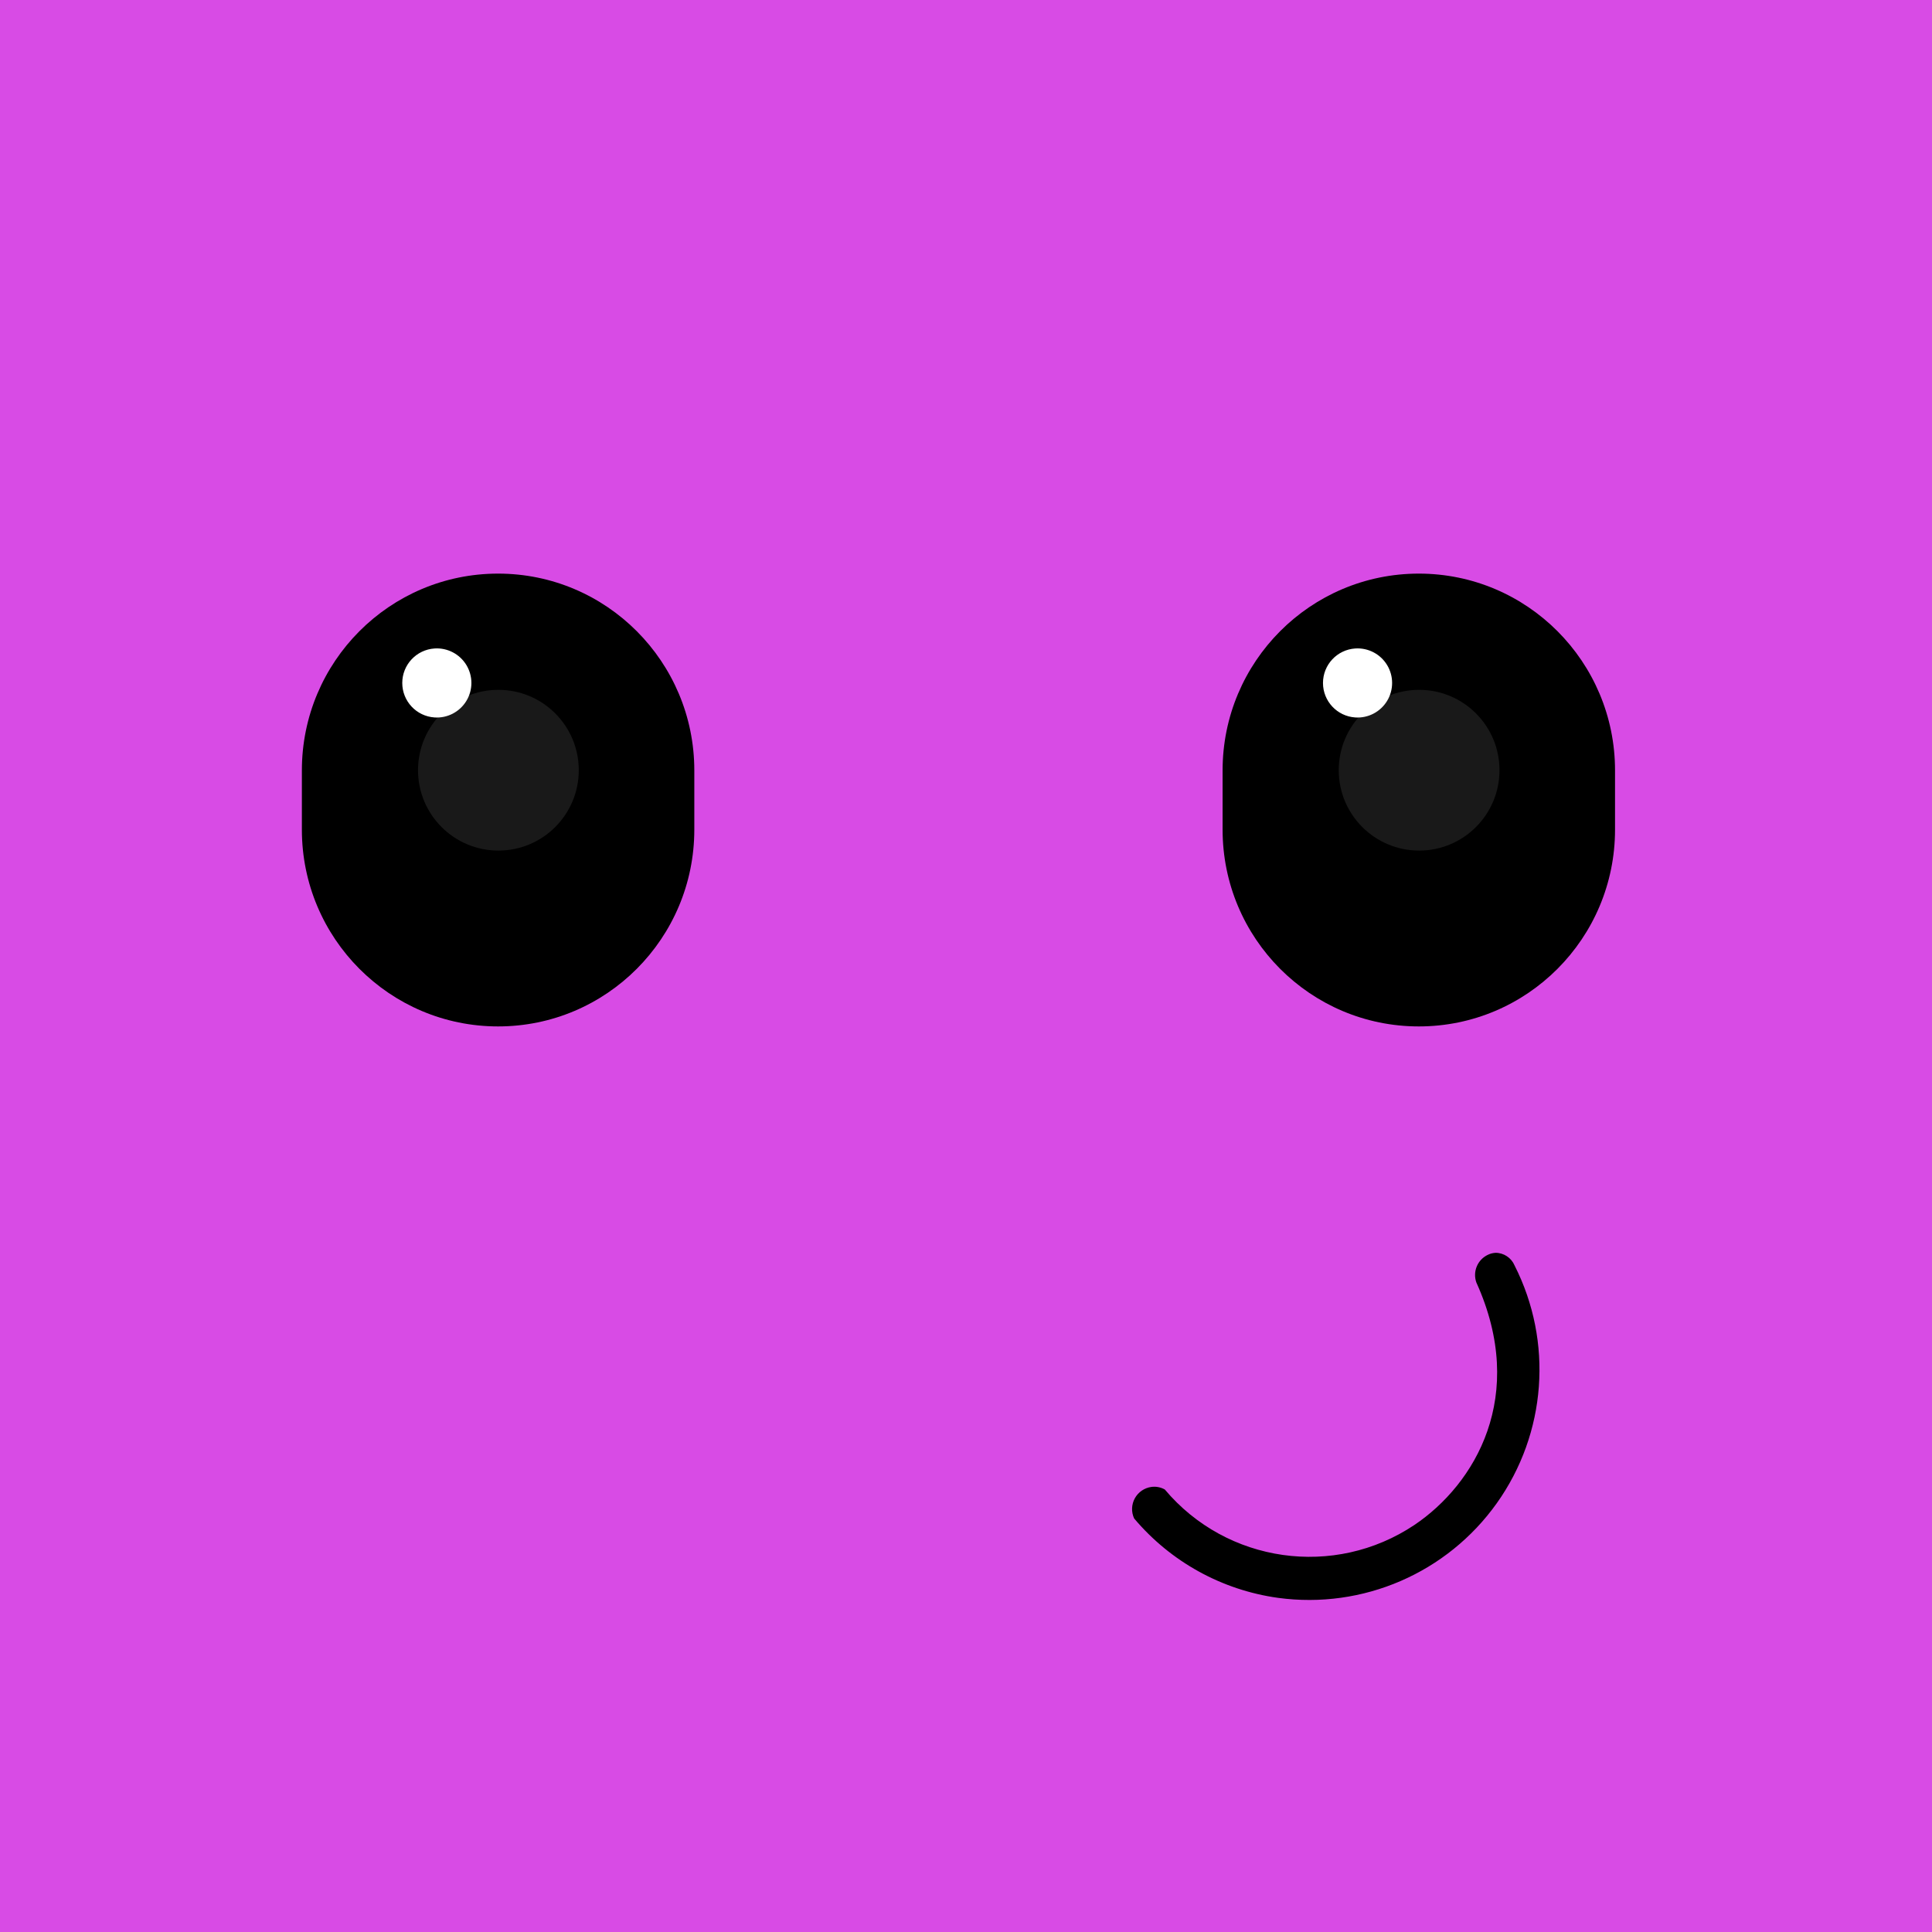
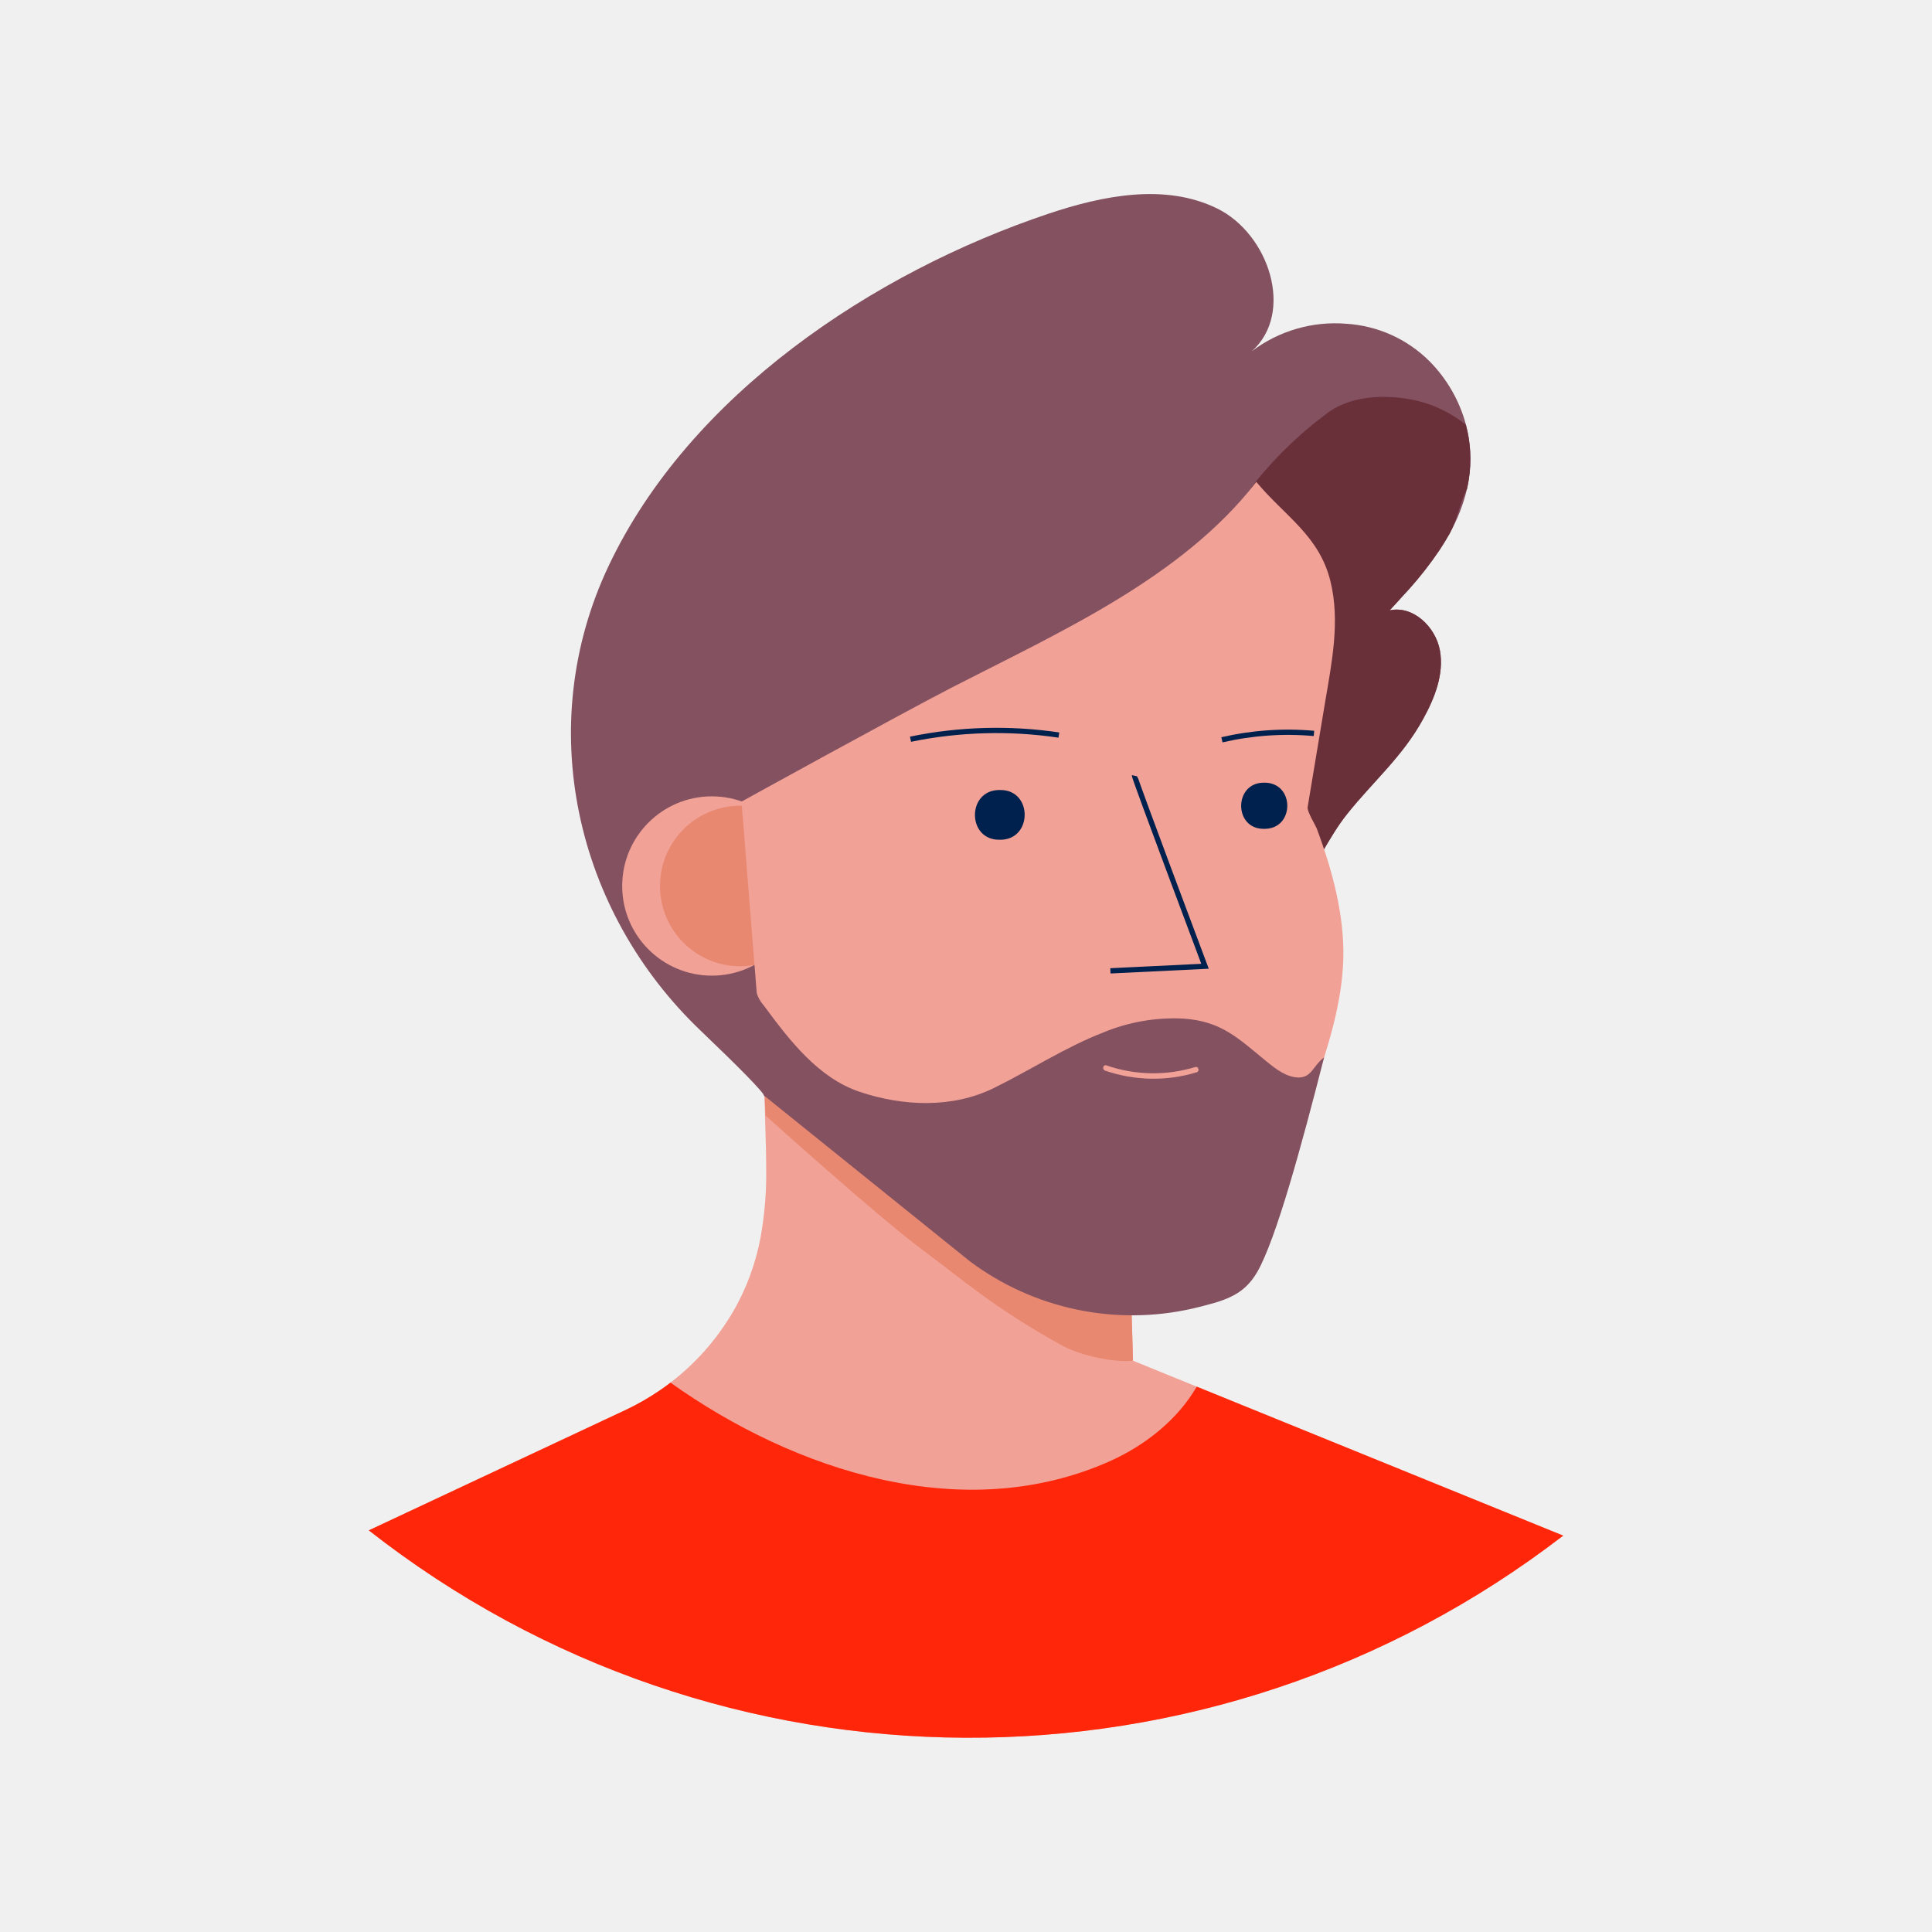
- <svg xmlns="http://www.w3.org/2000/svg" viewBox="0 0 200 200" fill="none" shape-rendering="auto">
-   <mask id="viewboxMask">
-     <rect width="200" height="200" rx="0" ry="0" x="0" y="0" fill="#fff" />
-   </mask>
-   <g mask="url(#viewboxMask)">
-     <rect fill="#d84be5" width="200" height="200" x="0" y="0" />
-     <g transform="matrix(1.5625 0 0 1.5625 37.5 110.94)">
-       <path d="M75.08 12a1.37 1.37 0 0 1 1.26.83 15.26 15.26 0 0 1-15.67 22.03 15.2 15.2 0 0 1-9.53-5.26 1.48 1.48 0 0 1 1.15-2.09c.3-.04.61.02.88.17a12.52 12.52 0 0 0 16.54 2.35c4.01-2.7 7.51-8.54 4.1-16.07a1.48 1.48 0 0 1 .77-1.83c.16-.08.34-.12.51-.13Z" fill="#000" />
-     </g>
-     <g transform="matrix(1.5625 0 0 1.5625 31.25 59.38)">
-       <path d="M87 13.04C87 5.84 81.18 0 74 0S61 5.84 61 13.04v3.92C61 24.16 66.82 30 74 30s13-5.84 13-13.04v-3.92Z" fill="#000" />
-       <path d="M69.79 9.53a2.29 2.29 0 1 0 0-4.57 2.29 2.29 0 0 0 0 4.57Z" fill="#fff" />
-       <path opacity=".1" d="M74.02 18.35a5.32 5.32 0 1 0 0-10.65 5.32 5.32 0 0 0 0 10.65Z" fill="#fff" />
-       <path d="M26 13.04C26 5.84 20.18 0 13 0S0 5.84 0 13.04v3.92C0 24.16 5.82 30 13 30s13-5.84 13-13.04v-3.92Z" fill="#000" />
-       <path d="M8.79 9.53a2.29 2.29 0 1 0 0-4.57 2.29 2.29 0 0 0 0 4.57Z" fill="#fff" />
-       <path opacity=".1" d="M13.02 18.35a5.32 5.32 0 1 0 0-10.65 5.32 5.32 0 0 0 0 10.65Z" fill="#fff" />
-     </g>
-   </g>
+ <svg xmlns="http://www.w3.org/2000/svg" width="800px" height="800px" viewBox="0 0 366.34 366.34" id="Layer_1" data-name="Layer 1">
+   <defs>
+     <style>.cls-1{fill:#f2a196;}.cls-2{fill:#e88870;}.cls-3{fill:#ff2609;}.cls-4{fill:#845161;}.cls-5{fill:#69303a;}.cls-6{fill:#00214e;}.cls-7{fill:none;stroke:#00214e;stroke-miterlimit:10;}</style>
+   </defs>
+   <path class="cls-1" d="M296.41,291.18a184.56,184.56,0,0,1-226.48-1l48.66-22.81a46.83,46.83,0,0,0,6.65-3.82c.64-.44,1.28-.9,1.89-1.38a46.35,46.35,0,0,0,12.78-15.09,44.69,44.69,0,0,0,4.64-14.48,67.91,67.91,0,0,0,.74-9.91c0-3.46-.09-6.92-.21-10.38-.07-2.26-.13-4.53-.16-6.79q-.06-4.75-.1-9.51l2,1,5.2,2.69,2.41.41,27.88,4.74,31.12,5.3.94,32,.31,10.46.15,5.08V258l1,.42,11.07,4.5Z" />
+   <path class="cls-2" d="M214.82,258c-3.7.43-10-1-13.48-2.89-13-7.18-19.49-13-26.38-18.08-8.2-6.06-29.8-25.5-29.8-25.5-.07-2.26-.21-3.76-.24-6q-.06-4.75-.1-9.51l2,1,5.2,2.69,2.41.41,27.88,4.74,31.12,5.3.94,32,.31,10.46.15,5.08V258Z" />
+   <path class="cls-3" d="M296.41,291.18a184.56,184.56,0,0,1-226.48-1l48.66-22.81a46.83,46.83,0,0,0,6.65-3.82c.64-.44,1.28-.9,1.89-1.38,23.55,16.76,55.69,27.33,83.49,14.82,6.62-3,12.7-7.84,16.3-14.06Z" />
+   <path class="cls-4" d="M278.51,90.9c-.09.59-.2,1.17-.33,1.75a32.08,32.08,0,0,1-3.31,8.49l-.08.14c-.57,1-1.18,2-1.84,3a74.32,74.32,0,0,1-5.72,7.35L266,113c-.83.93-1.67,1.84-2.51,2.74,4.45-1,8.76,3.15,9.55,7.63s-1,9-3.21,13c-3.87,7.08-9.45,11.79-14.36,17.94-3.68,4.58-5.72,10-9.73,14.38l-.3.33c-10.59,11.12-27.31,13.72-41.23,18.47-5,1.72-59.22,17.12-59.22,20.48,0-.73-5.31-6-12-12.41-24-22.79-31.89-58-17.61-88.2,15.35-32.5,50.21-55.69,83.41-66.83,10.38-3.48,22.16-5.82,32-1s14.74,19.77,6.58,27.07a26.16,26.16,0,0,1,17.93-5.21,24.46,24.46,0,0,1,15.72,7.07,27,27,0,0,1,6.95,12.08A24.94,24.94,0,0,1,278.51,90.9Z" />
+   <path class="cls-5" d="M278.51,90.9c-.09.59-.2,1.17-.33,1.75-.09.17-.18.35-.27.55-1.13,2.58-1.65,5.36-3,7.94l-.08.14c-.57,1-1.18,2-1.84,3a67.09,67.09,0,0,1-5.72,7.35L266,113c-.83.93-1.67,1.84-2.51,2.74,4.45-1,8.76,3.15,9.55,7.63s-1,9-3.21,13c-3.87,7.08-9.45,11.79-14.36,17.94-3.68,4.58-5.72,10-9.73,14.38a37.7,37.7,0,0,1-8.54-19.47c-1.64-13.26-.64-27.71-1.09-41.13-.28-8.44-3-10,2.06-16.83a74.3,74.3,0,0,1,14-13.29c4.08-2.69,9.33-3.11,14.2-2.42a23.5,23.5,0,0,1,11.58,5A24.94,24.94,0,0,1,278.51,90.9Z" />
+   <circle class="cls-1" cx="134.98" cy="168" r="17" />
+   <circle class="cls-2" cx="140.37" cy="168" r="15.22" />
+   <path class="cls-1" d="M140.6,152l4.38,55,66.44,40.88A19.77,19.77,0,0,0,236.1,238a267.38,267.38,0,0,0,13.14-31.88c2.64-7.84,5.22-15.89,5.47-24.23s-2.12-17-5-24.7c-.3-.81-1.9-3.3-1.76-4.15q1.67-10,3.32-19.94c1.26-7.51,2.87-15.35,1-22.9-2.13-8.66-8.67-12.35-14.05-18.82-14.16,18.24-37.44,28.55-57.77,39C170,135.78,140.6,152,140.6,152Z" />
+   <path class="cls-4" d="M251.07,200.5c-4.31,16.92-9.08,34.35-12.63,40.61-2.66,4.67-6.37,5.57-12.24,7a51.47,51.47,0,0,1-42.29-8.94l-39.09-31.48c-.6-5.89-1-6.79-1.29-12.71-.14-2.68-1-5.36-.36-8a6.9,6.9,0,0,0,1.7,3.73c4.73,6.42,10.25,13.67,18.11,16.31,8.2,2.75,17.53,3.18,25.45-.7,6.89-3.38,13.64-7.79,20.83-10.57a35.05,35.05,0,0,1,15.11-2.61c7.34.5,10.48,3.81,15.85,8.18,1.76,1.44,3.73,2.94,6,3C248.78,204.27,248.91,202.15,251.07,200.5Z" />
+   <path class="cls-6" d="M189.72,149.8c6.1,0,6.1,9.38,0,9.43h-.28c-6.1,0-6.1-9.38,0-9.43h.28Z" />
+   <path class="cls-6" d="M239.84,148.41c5.67.05,5.67,8.7,0,8.75h-.25c-5.66,0-5.66-8.7,0-8.75h.25Z" />
+   <path class="cls-7" d="M215.13,147.09c-.08.35,13.36,36.13,13.36,36.13l-17.94.87" />
+   <path class="cls-7" d="M172.65,140.17a80.57,80.57,0,0,1,28.13-.79" />
+   <path class="cls-7" d="M231.7,140.28a55.34,55.34,0,0,1,17.45-1.21" />
+   <path class="cls-1" d="M209.52,203a28.12,28.12,0,0,0,17.4.32c.61-.19.35-1.16-.26-1a27.17,27.17,0,0,1-16.87-.31c-.61-.21-.87.75-.27,1Z" />
</svg>
